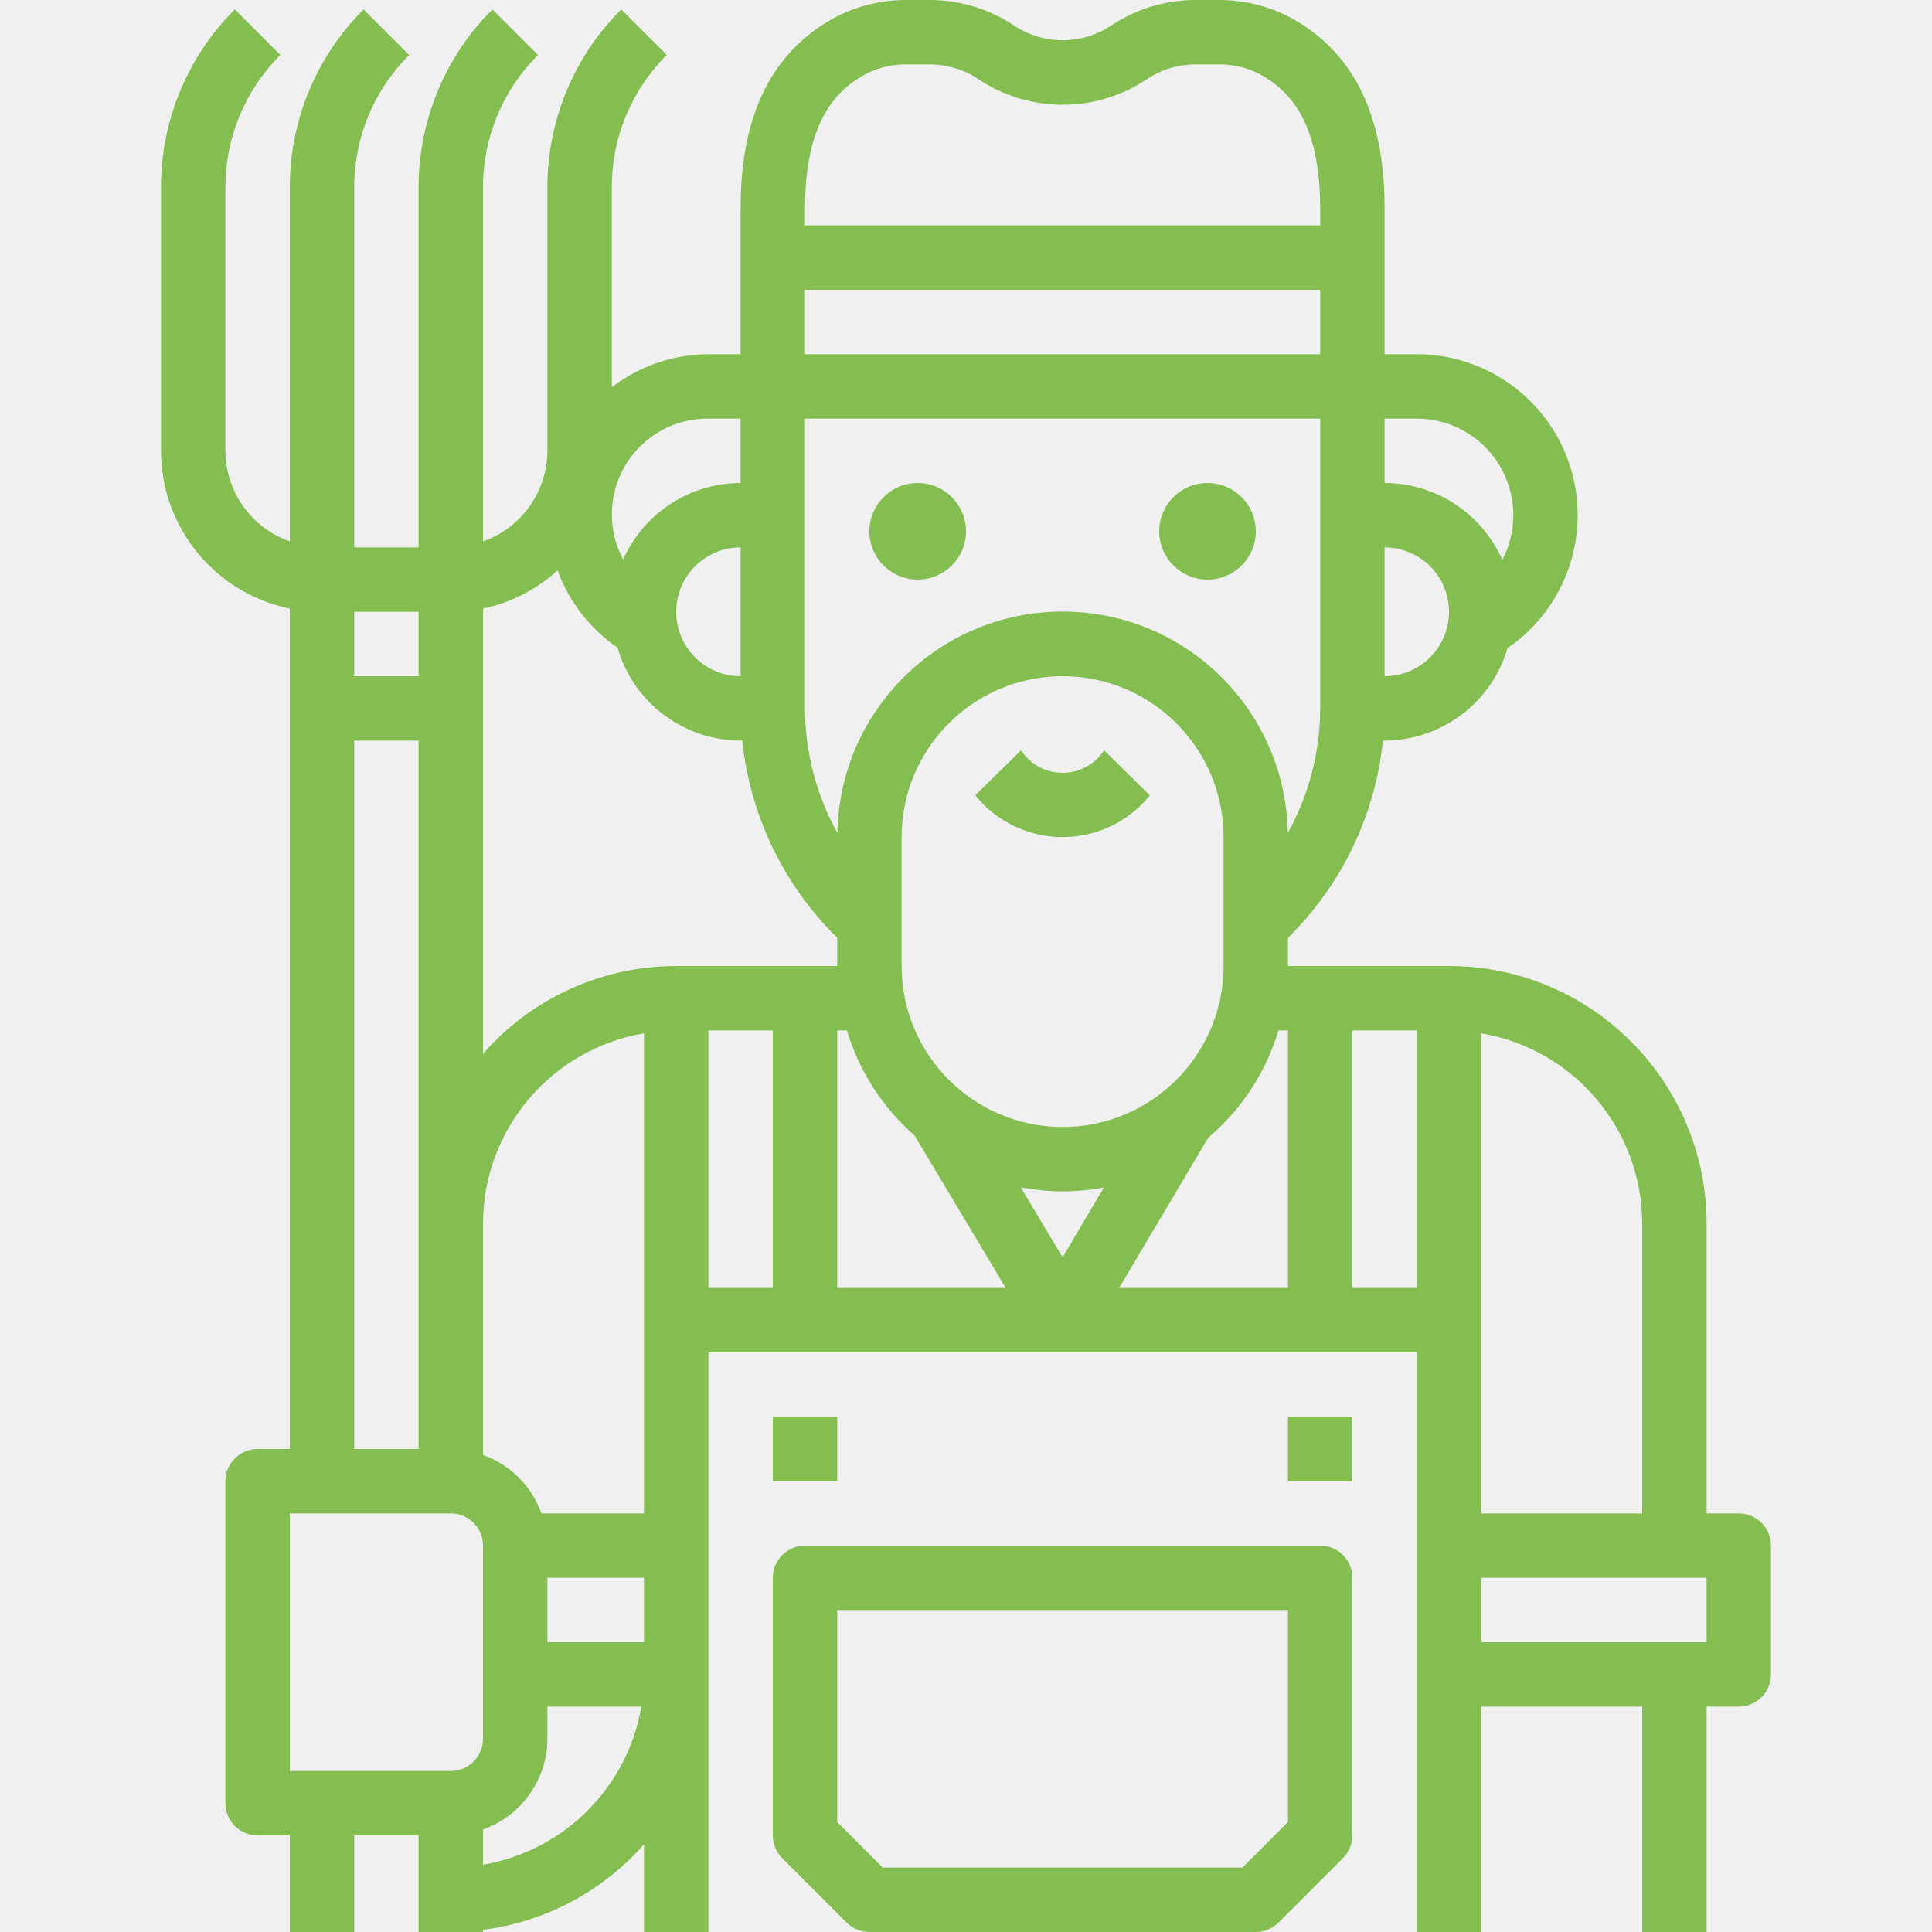
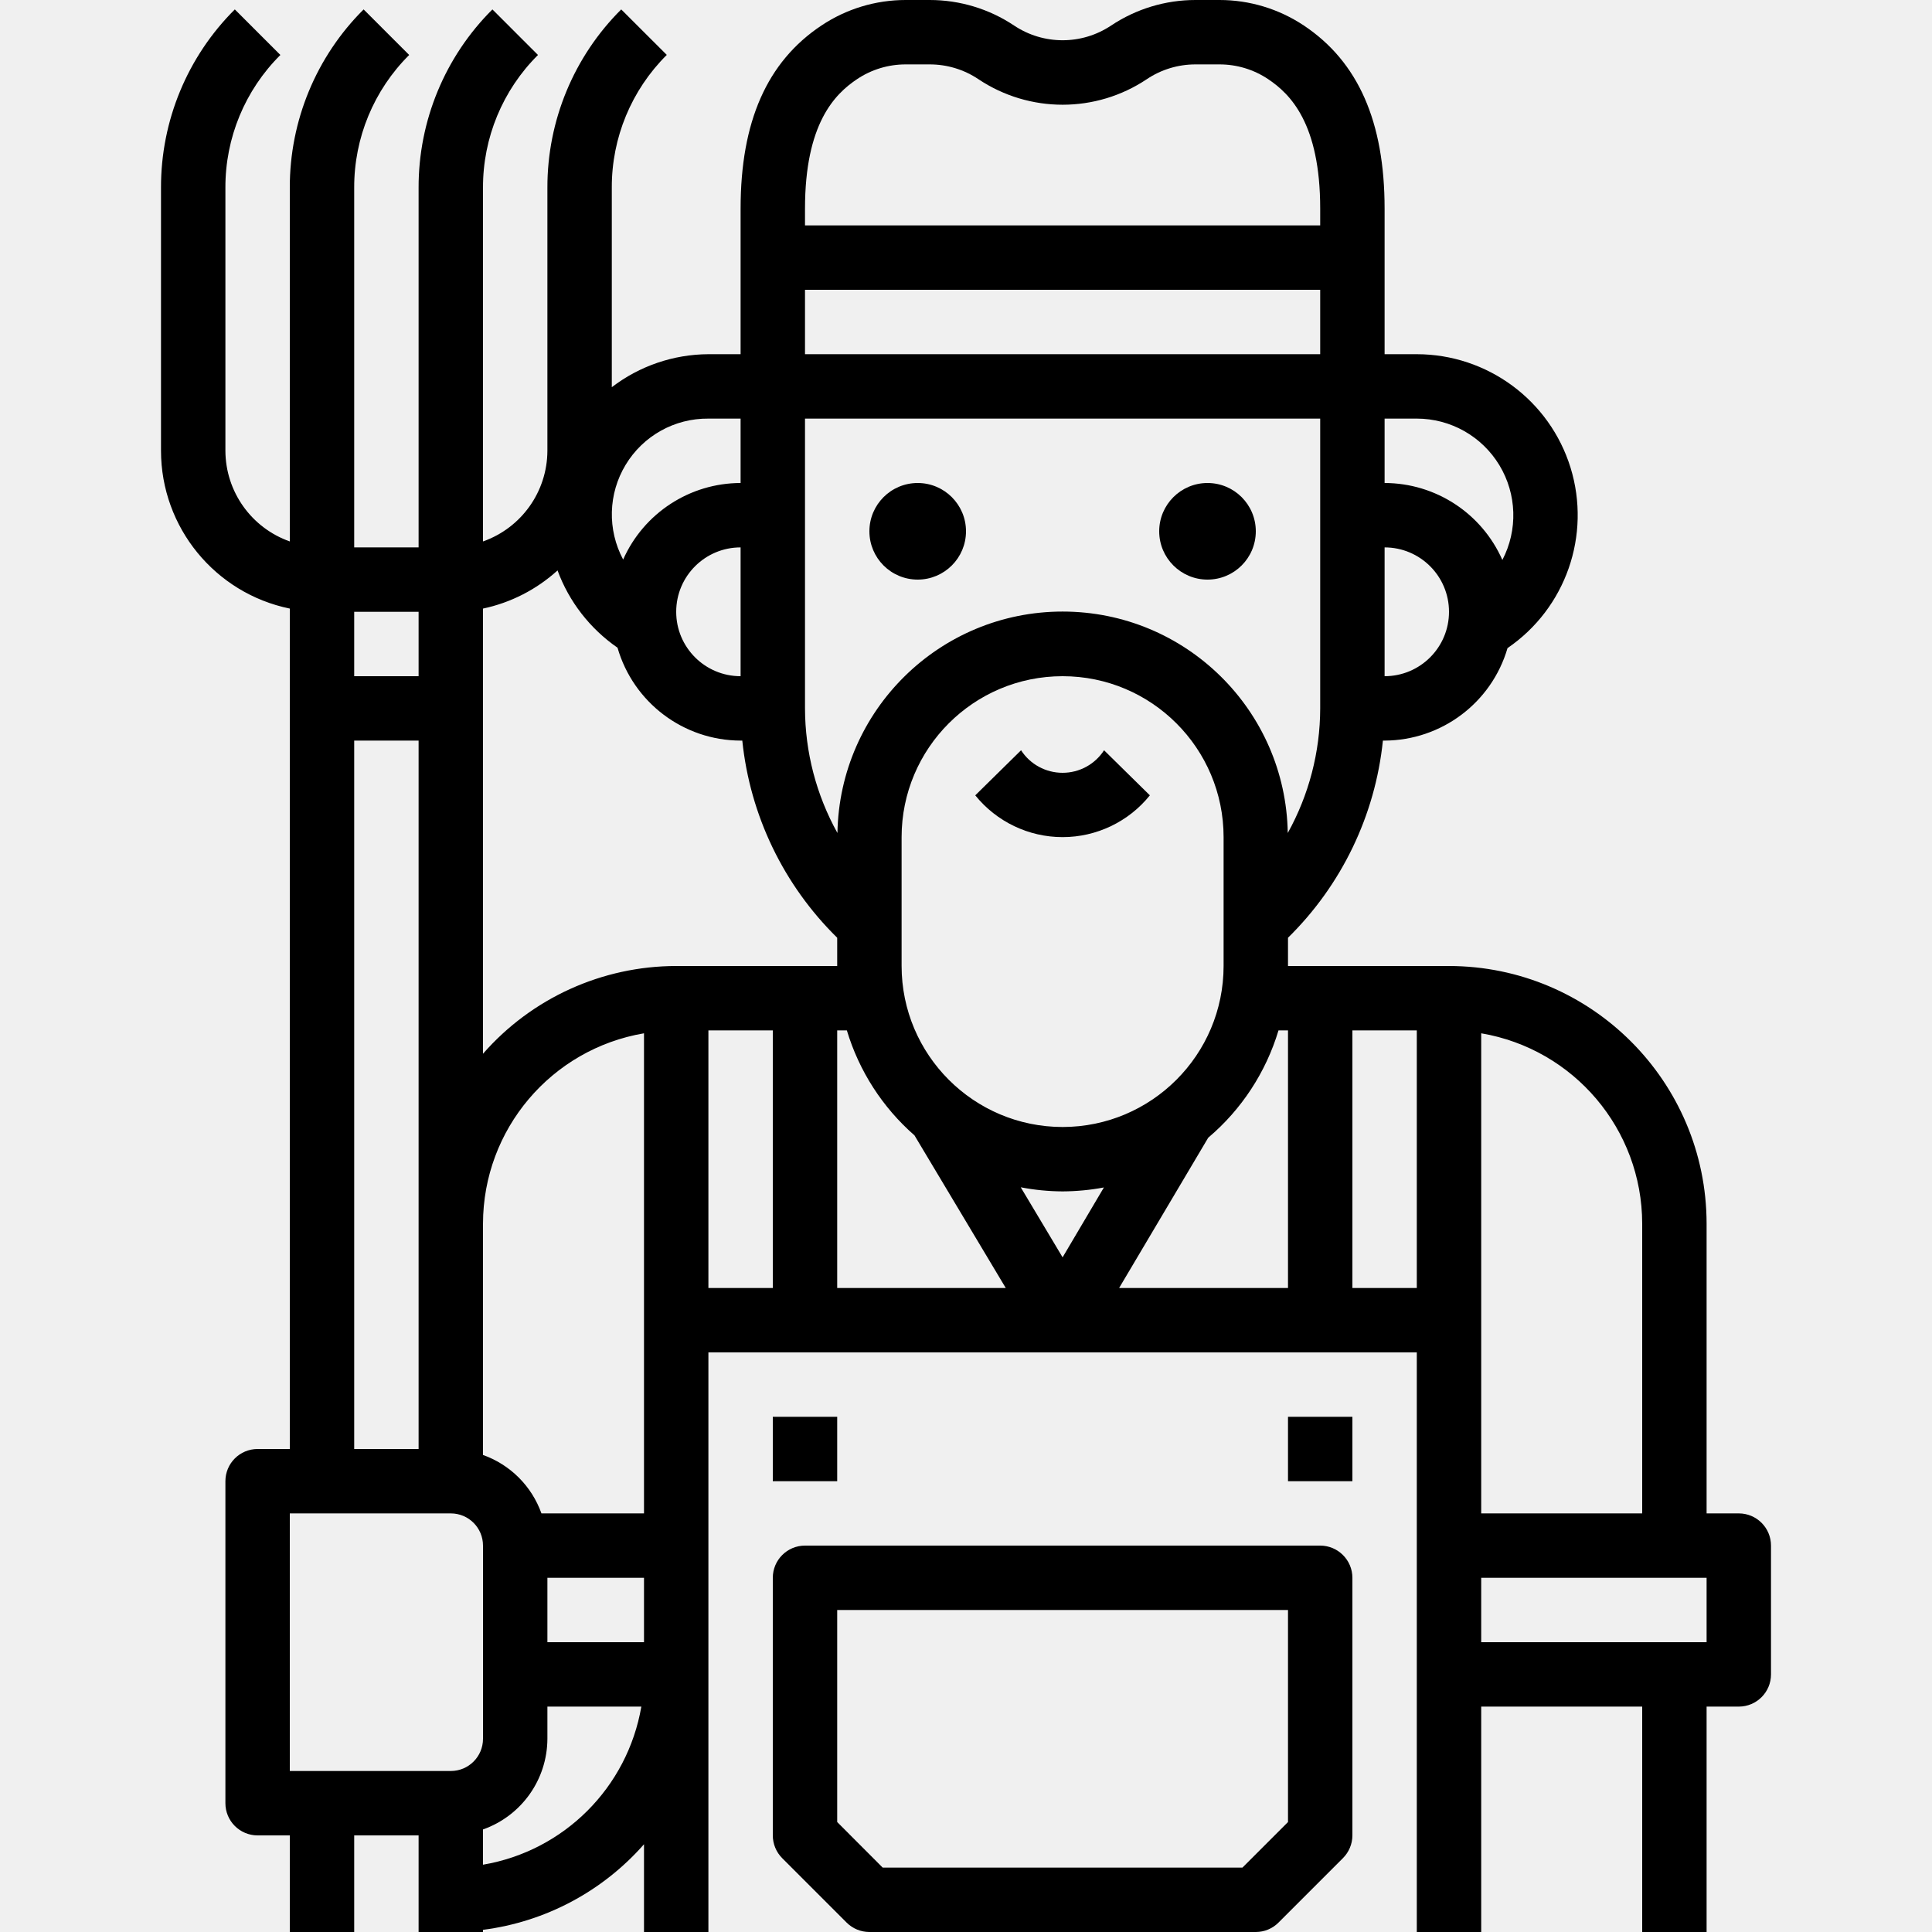
- <svg xmlns="http://www.w3.org/2000/svg" width="24" height="24" viewBox="0 0 24 24" fill="none">
+ <svg xmlns="http://www.w3.org/2000/svg" width="24" height="24" viewBox="0 0 24 24">
  <g clip-path="url(#clip0_91_3312)">
-     <path d="M11.4 6C11.068 6 10.8 6.269 10.8 6.6C10.8 6.931 11.068 7.2 11.4 7.2C11.731 7.2 12 6.931 12 6.6C12 6.269 11.731 6 11.4 6Z" fill="#84BE51" />
-     <path d="M15 6C14.669 6 14.4 6.269 14.4 6.6C14.4 6.931 14.669 7.2 15 7.2C15.332 7.2 15.6 6.931 15.6 6.6C15.6 6.269 15.332 6 15 6Z" fill="#84BE51" />
-     <path d="M9.6 17.6H10.4V18.4H9.6V17.6Z" fill="#84BE51" />
-     <path d="M16 17.6H16.8V18.4H16V17.6Z" fill="#84BE51" />
-     <path d="M9.6 22.8C9.6 22.906 9.642 23.008 9.717 23.083L10.517 23.883C10.592 23.958 10.694 24 10.8 24H15.6C15.706 24 15.807 23.958 15.882 23.883L16.682 23.083C16.757 23.008 16.8 22.906 16.8 22.8V19.6C16.8 19.379 16.62 19.2 16.4 19.2H10C9.779 19.2 9.6 19.379 9.6 19.6V22.8ZM10.4 20H16V22.634L15.434 23.2H10.965L10.4 22.634V20Z" fill="#84BE51" />
-     <path d="M3.6 18H3.2C2.979 18 2.8 18.179 2.8 18.4V22.4C2.8 22.621 2.979 22.8 3.2 22.8H3.6V24H4.4V22.8H5.2V24H6V23.973C6.774 23.874 7.485 23.496 8 22.91V24H8.8V16.8H17.6V24H18.4V21.2H20.4V24H21.2V21.2H21.6C21.821 21.2 22 21.021 22 20.8V19.2C22 18.979 21.821 18.8 21.6 18.8H21.2V15.2C21.198 13.434 19.766 12.002 18 12H16V11.649C16.666 10.995 17.083 10.129 17.179 9.2H17.2C17.907 9.197 18.529 8.73 18.727 8.051C19.451 7.556 19.768 6.648 19.51 5.81C19.251 4.972 18.477 4.401 17.6 4.4H17.2V2.592C17.2 1.512 16.872 0.767 16.197 0.317C15.886 0.11 15.522 -0 15.15 1.0353e-06H14.85C14.478 -0 14.114 0.11 13.803 0.317C13.438 0.561 12.962 0.561 12.597 0.317C12.287 0.11 11.922 -0 11.55 1.0353e-06H11.25C10.878 -0 10.514 0.11 10.204 0.317C9.528 0.767 9.2 1.511 9.2 2.592V4.4H8.8C8.366 4.402 7.944 4.546 7.6 4.81V2.33C7.598 1.712 7.844 1.118 8.283 0.682L7.717 0.117C7.128 0.703 6.798 1.501 6.8 2.332V5.6C6.798 6.107 6.478 6.557 6 6.726V2.332C5.998 1.713 6.244 1.119 6.683 0.683L6.117 0.117C5.528 0.703 5.198 1.501 5.2 2.332V6.8H4.4V2.332C4.398 1.713 4.644 1.119 5.083 0.683L4.517 0.117C3.928 0.703 3.598 1.501 3.6 2.332V6.726C3.122 6.557 2.802 6.107 2.8 5.6V2.332C2.798 1.713 3.044 1.119 3.483 0.683L2.917 0.117C2.328 0.703 1.998 1.501 2 2.332V5.6C2.001 6.55 2.67 7.369 3.6 7.56V18ZM4.4 9.2H5.2V18H4.4V9.2ZM6.8 19.6H8V20.4H6.8V19.6ZM8 16.4V18.8H6.726C6.605 18.461 6.339 18.195 6 18.074V15.2C6.002 14.03 6.847 13.032 8 12.836V16.4ZM4 22H3.6V18.8H5.6C5.821 18.8 6 18.979 6 19.2V21.6C6 21.821 5.821 22 5.6 22H4ZM6 23.164V22.726C6.478 22.557 6.798 22.107 6.8 21.6V21.2H7.967C7.794 22.206 7.006 22.993 6 23.164ZM8.8 16V12.8H9.6V16H8.8ZM10.52 12.8C10.672 13.305 10.963 13.757 11.36 14.104L12.494 16H10.4V12.8H10.52ZM13.2 14C12.096 13.999 11.201 13.104 11.2 12V10.4C11.2 9.296 12.095 8.4 13.2 8.4C14.305 8.4 15.2 9.296 15.2 10.4V12C15.199 13.104 14.304 13.999 13.2 14ZM13.713 14.751L13.2 15.619L12.68 14.749C12.851 14.782 13.025 14.799 13.2 14.8C13.372 14.799 13.544 14.783 13.713 14.751ZM21.2 20.4H18.4V19.6H21.2V20.4ZM20.4 15.2V18.8H18.4V12.836C19.553 13.032 20.398 14.03 20.4 15.2ZM17.6 12.8V16H16.8V12.8H17.6ZM16 12.8V16H13.902L15.009 14.133C15.423 13.783 15.726 13.319 15.882 12.8H16ZM15.997 10.348C15.972 8.821 14.727 7.597 13.2 7.597C11.674 7.597 10.429 8.821 10.403 10.348C10.14 9.874 10.001 9.342 10 8.8V5.2H16.4V8.8C16.399 9.342 16.26 9.874 15.997 10.348ZM17.2 8.4V6.8C17.642 6.8 18 7.158 18 7.6C18 8.042 17.642 8.4 17.2 8.4ZM17.6 5.2C18.02 5.2 18.409 5.42 18.626 5.779C18.843 6.138 18.857 6.585 18.663 6.956C18.407 6.376 17.834 6.001 17.2 6V5.2H17.6ZM10.647 0.983C10.826 0.863 11.036 0.8 11.25 0.8H11.55C11.764 0.8 11.974 0.863 12.153 0.983C12.787 1.407 13.614 1.407 14.247 0.983C14.426 0.863 14.636 0.8 14.85 0.8H15.15C15.364 0.8 15.574 0.863 15.753 0.983C16.03 1.168 16.4 1.536 16.4 2.592V2.8H10V2.592C10 1.536 10.37 1.168 10.647 0.983ZM10 3.6H16.4V4.4H10V3.6ZM8.8 5.2H9.2V6C8.569 6.001 7.997 6.374 7.741 6.951C7.543 6.58 7.555 6.133 7.772 5.774C7.989 5.414 8.38 5.196 8.8 5.2ZM8.4 7.6C8.4 7.158 8.758 6.8 9.2 6.8V8.4C8.758 8.4 8.4 8.042 8.4 7.6ZM6.926 7.086C7.069 7.475 7.33 7.81 7.671 8.046C7.868 8.727 8.49 9.198 9.2 9.2H9.221C9.317 10.129 9.734 10.995 10.4 11.649V12H8.4C7.48 12.001 6.605 12.398 6 13.09V7.56C6.345 7.487 6.665 7.323 6.926 7.086ZM5.2 8.4H4.4V7.6H5.2V8.4Z" fill="#84BE51" />
-     <path d="M12.684 9.32L12.115 9.88C12.38 10.208 12.778 10.399 13.2 10.399C13.621 10.399 14.02 10.208 14.284 9.88L13.715 9.32C13.602 9.495 13.408 9.6 13.2 9.6C12.991 9.6 12.797 9.495 12.684 9.32Z" fill="#84BE51" />
+     <path d="M11.4 6C11.068 6 10.8 6.269 10.8 6.6C10.8 6.931 11.068 7.2 11.4 7.2C11.731 7.2 12 6.931 12 6.6C12 6.269 11.731 6 11.4 6Z" />
+     <path d="M15 6C14.669 6 14.4 6.269 14.4 6.6C14.4 6.931 14.669 7.2 15 7.2C15.332 7.2 15.6 6.931 15.6 6.6C15.6 6.269 15.332 6 15 6Z" />
+     <path d="M9.6 17.6H10.4V18.4H9.6V17.6Z" />
+     <path d="M16 17.6H16.8V18.4H16V17.6Z" />
+     <path d="M9.6 22.8C9.6 22.906 9.642 23.008 9.717 23.083L10.517 23.883C10.592 23.958 10.694 24 10.8 24H15.6C15.706 24 15.807 23.958 15.882 23.883L16.682 23.083C16.757 23.008 16.8 22.906 16.8 22.8V19.6C16.8 19.379 16.62 19.2 16.4 19.2H10C9.779 19.2 9.6 19.379 9.6 19.6V22.8ZM10.4 20H16V22.634L15.434 23.2H10.965L10.4 22.634V20Z" />
+     <path d="M3.6 18H3.2C2.979 18 2.8 18.179 2.8 18.4V22.4C2.8 22.621 2.979 22.8 3.2 22.8H3.6V24H4.4V22.8H5.2V24H6V23.973C6.774 23.874 7.485 23.496 8 22.91V24H8.8V16.8H17.6V24H18.4V21.2H20.4V24H21.2V21.2H21.6C21.821 21.2 22 21.021 22 20.8V19.2C22 18.979 21.821 18.8 21.6 18.8H21.2V15.2C21.198 13.434 19.766 12.002 18 12H16V11.649C16.666 10.995 17.083 10.129 17.179 9.2H17.2C17.907 9.197 18.529 8.73 18.727 8.051C19.451 7.556 19.768 6.648 19.51 5.81C19.251 4.972 18.477 4.401 17.6 4.4H17.2V2.592C17.2 1.512 16.872 0.767 16.197 0.317C15.886 0.11 15.522 -0 15.15 1.0353e-06H14.85C14.478 -0 14.114 0.11 13.803 0.317C13.438 0.561 12.962 0.561 12.597 0.317C12.287 0.11 11.922 -0 11.55 1.0353e-06H11.25C10.878 -0 10.514 0.11 10.204 0.317C9.528 0.767 9.2 1.511 9.2 2.592V4.4H8.8C8.366 4.402 7.944 4.546 7.6 4.81V2.33C7.598 1.712 7.844 1.118 8.283 0.682L7.717 0.117C7.128 0.703 6.798 1.501 6.8 2.332V5.6C6.798 6.107 6.478 6.557 6 6.726V2.332C5.998 1.713 6.244 1.119 6.683 0.683L6.117 0.117C5.528 0.703 5.198 1.501 5.2 2.332V6.8H4.4V2.332C4.398 1.713 4.644 1.119 5.083 0.683L4.517 0.117C3.928 0.703 3.598 1.501 3.6 2.332V6.726C3.122 6.557 2.802 6.107 2.8 5.6V2.332C2.798 1.713 3.044 1.119 3.483 0.683L2.917 0.117C2.328 0.703 1.998 1.501 2 2.332V5.6C2.001 6.55 2.67 7.369 3.6 7.56V18ZM4.4 9.2H5.2V18H4.4V9.2ZM6.8 19.6H8V20.4H6.8V19.6ZM8 16.4V18.8H6.726C6.605 18.461 6.339 18.195 6 18.074V15.2C6.002 14.03 6.847 13.032 8 12.836V16.4ZM4 22H3.6V18.8H5.6C5.821 18.8 6 18.979 6 19.2V21.6C6 21.821 5.821 22 5.6 22H4ZM6 23.164V22.726C6.478 22.557 6.798 22.107 6.8 21.6V21.2H7.967C7.794 22.206 7.006 22.993 6 23.164ZM8.8 16V12.8H9.6V16H8.8ZM10.52 12.8C10.672 13.305 10.963 13.757 11.36 14.104L12.494 16H10.4V12.8H10.52ZM13.2 14C12.096 13.999 11.201 13.104 11.2 12V10.4C11.2 9.296 12.095 8.4 13.2 8.4C14.305 8.4 15.2 9.296 15.2 10.4V12C15.199 13.104 14.304 13.999 13.2 14ZM13.713 14.751L13.2 15.619L12.68 14.749C12.851 14.782 13.025 14.799 13.2 14.8C13.372 14.799 13.544 14.783 13.713 14.751ZM21.2 20.4H18.4V19.6H21.2V20.4ZM20.4 15.2V18.8H18.4V12.836C19.553 13.032 20.398 14.03 20.4 15.2ZM17.6 12.8V16H16.8V12.8H17.6ZM16 12.8V16H13.902L15.009 14.133C15.423 13.783 15.726 13.319 15.882 12.8H16ZM15.997 10.348C15.972 8.821 14.727 7.597 13.2 7.597C11.674 7.597 10.429 8.821 10.403 10.348C10.14 9.874 10.001 9.342 10 8.8V5.2H16.4V8.8C16.399 9.342 16.26 9.874 15.997 10.348ZM17.2 8.4V6.8C17.642 6.8 18 7.158 18 7.6C18 8.042 17.642 8.4 17.2 8.4ZM17.6 5.2C18.02 5.2 18.409 5.42 18.626 5.779C18.843 6.138 18.857 6.585 18.663 6.956C18.407 6.376 17.834 6.001 17.2 6V5.2H17.6ZM10.647 0.983C10.826 0.863 11.036 0.8 11.25 0.8H11.55C11.764 0.8 11.974 0.863 12.153 0.983C12.787 1.407 13.614 1.407 14.247 0.983C14.426 0.863 14.636 0.8 14.85 0.8H15.15C15.364 0.8 15.574 0.863 15.753 0.983C16.03 1.168 16.4 1.536 16.4 2.592V2.8H10V2.592C10 1.536 10.37 1.168 10.647 0.983ZM10 3.6H16.4V4.4H10V3.6ZM8.8 5.2H9.2V6C8.569 6.001 7.997 6.374 7.741 6.951C7.543 6.58 7.555 6.133 7.772 5.774C7.989 5.414 8.38 5.196 8.8 5.2ZM8.4 7.6C8.4 7.158 8.758 6.8 9.2 6.8V8.4C8.758 8.4 8.4 8.042 8.4 7.6ZM6.926 7.086C7.069 7.475 7.33 7.81 7.671 8.046C7.868 8.727 8.49 9.198 9.2 9.2H9.221C9.317 10.129 9.734 10.995 10.4 11.649V12H8.4C7.48 12.001 6.605 12.398 6 13.09V7.56C6.345 7.487 6.665 7.323 6.926 7.086ZM5.2 8.4H4.4V7.6H5.2V8.4Z" />
+     <path d="M12.684 9.32L12.115 9.88C12.38 10.208 12.778 10.399 13.2 10.399C13.621 10.399 14.02 10.208 14.284 9.88L13.715 9.32C13.602 9.495 13.408 9.6 13.2 9.6C12.991 9.6 12.797 9.495 12.684 9.32Z" />
  </g>
  <defs>
    <clipPath id="clip0_91_3312">
      <rect width="24" height="24" fill="white" />
    </clipPath>
  </defs>
</svg>
